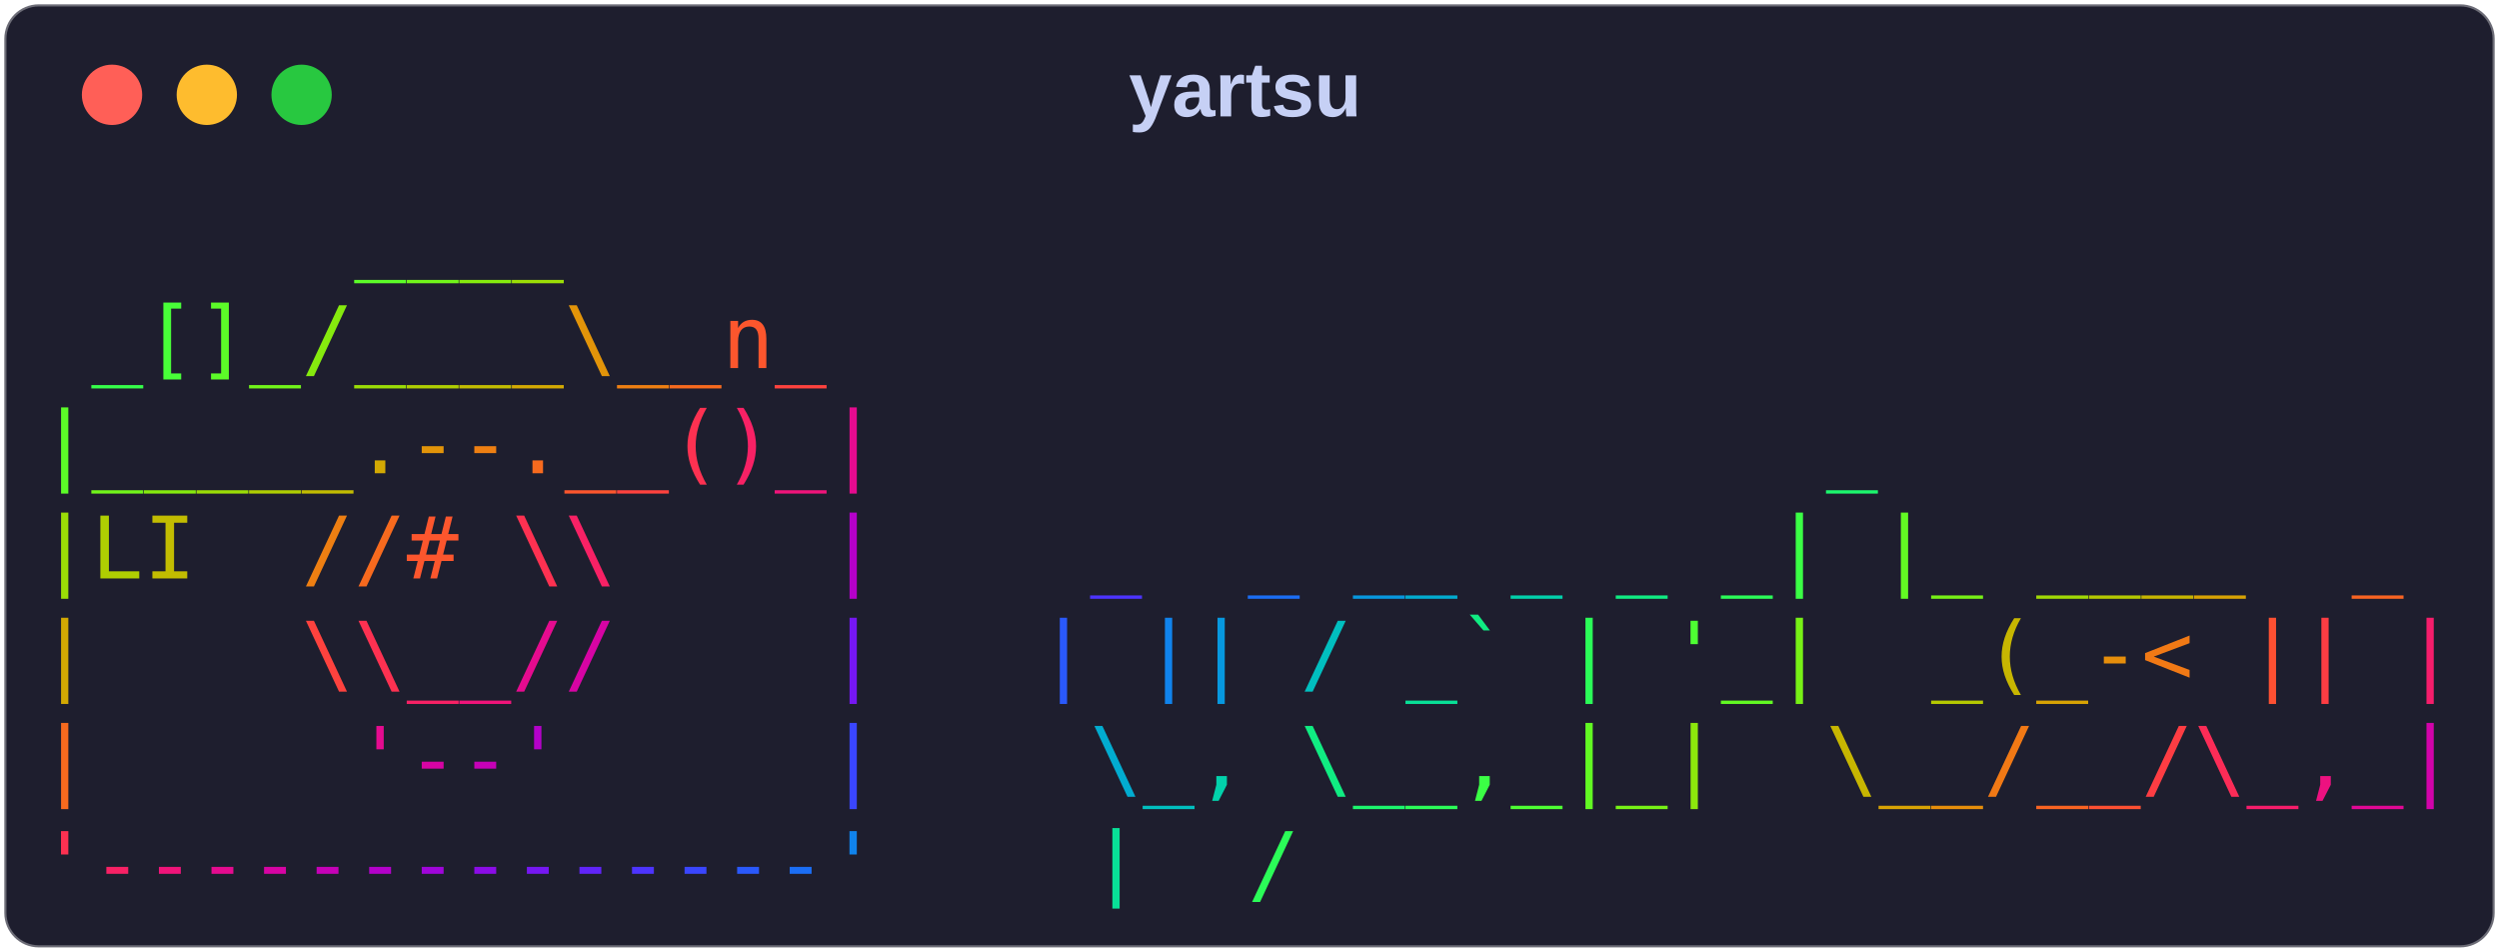
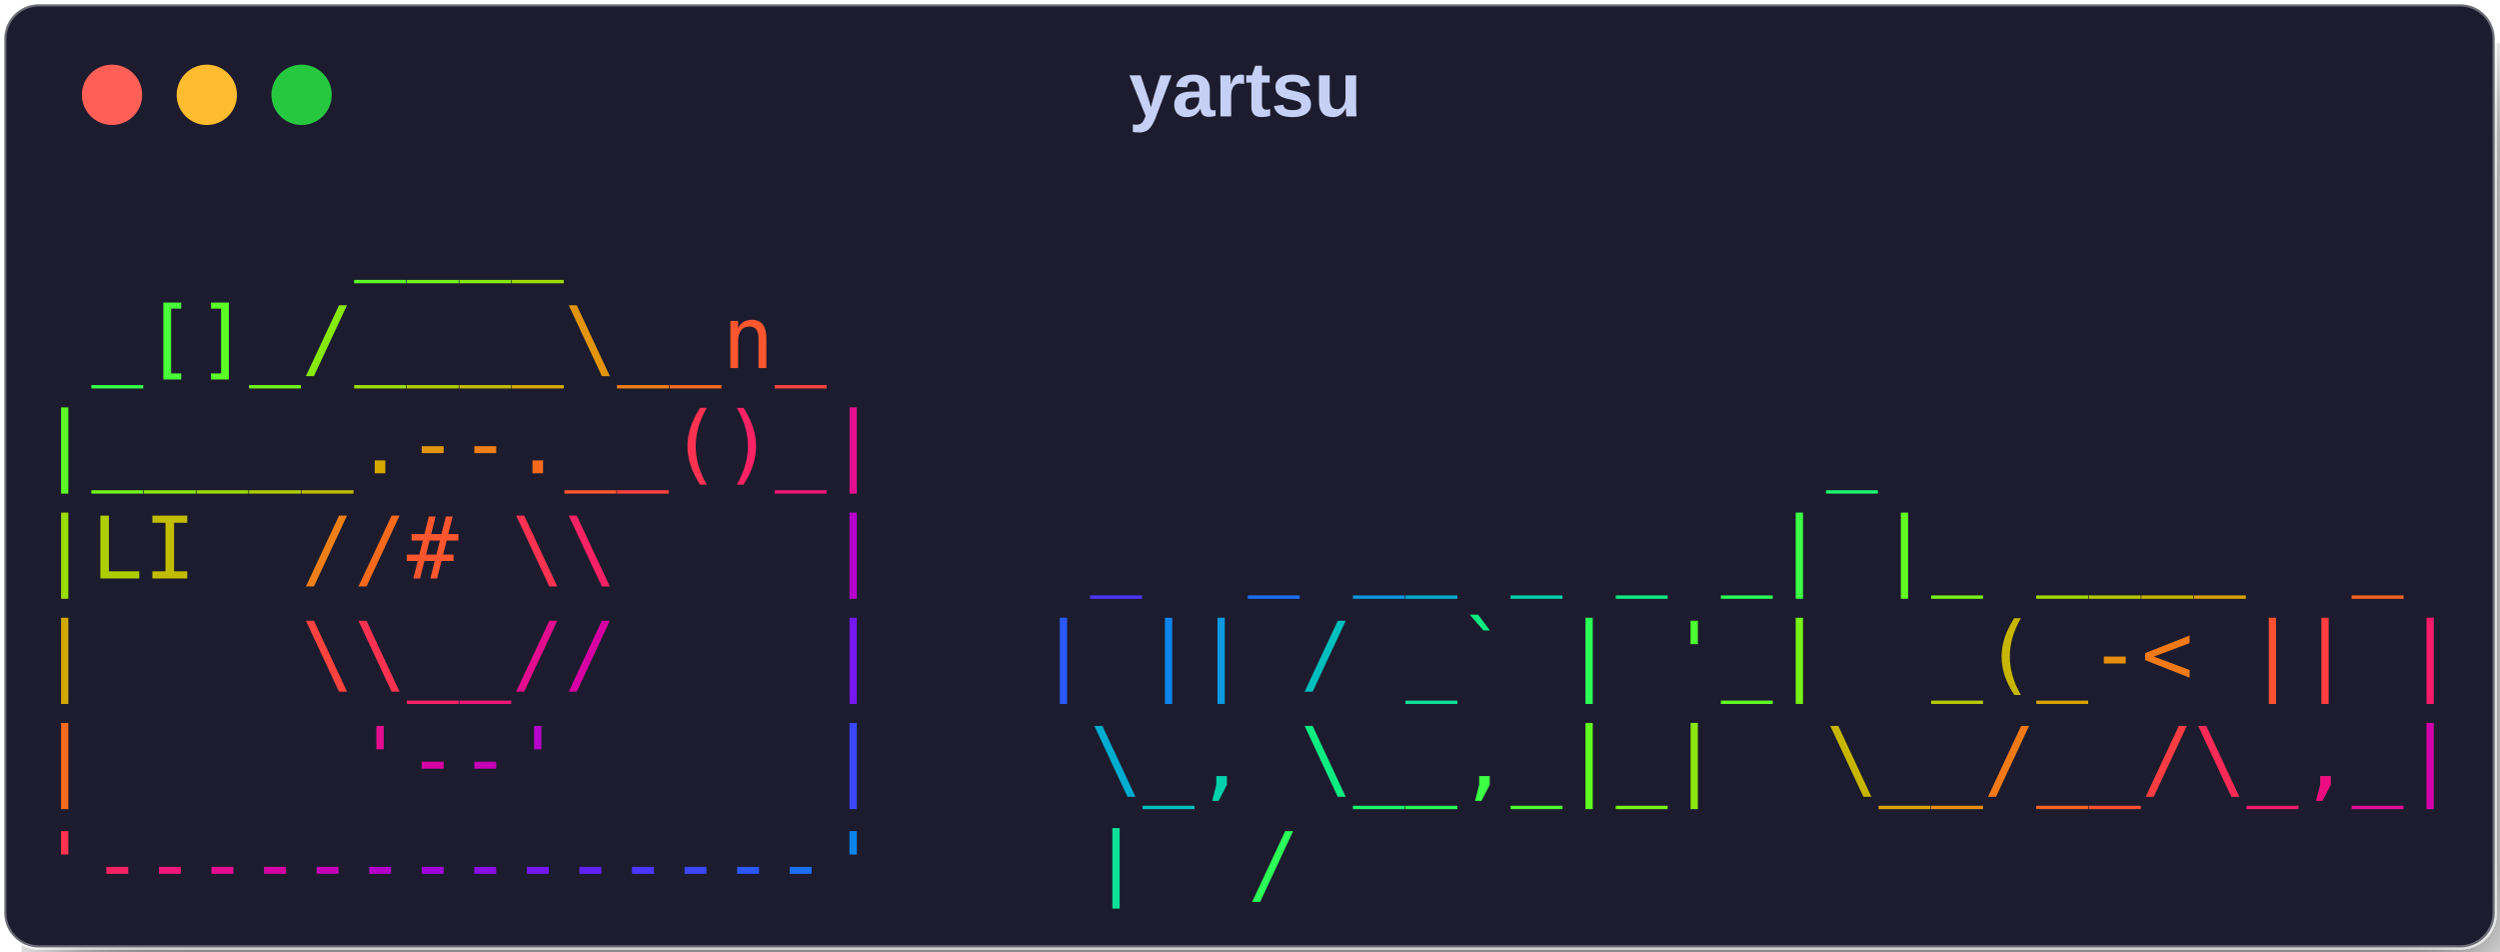
- <svg xmlns="http://www.w3.org/2000/svg" class="rich-terminal" viewBox="0 0 580 220.8">
+ <svg xmlns="http://www.w3.org/2000/svg" class="rich-terminal shadow" viewBox="0 0 580 220.8">
  <style>
    @font-face {
        font-family: "Fira Code";
        src: local("FiraCode-Regular"),
            url("https://cdn.jsdelivr.net/gh/ryanoasis/nerd-fonts@2.1.0/patched-fonts/FiraCode/Regular/complete/Fira%20Code%20Regular%20Nerd%20Font%20Complete.ttf") format("truetype");
        font-style: normal;
        font-weight: 400;
    }
    @font-face {
        font-family: "Fira Code";
        src: local("FiraCode-Bold"),
            url("https://cdn.jsdelivr.net/gh/ryanoasis/nerd-fonts@2.1.0/patched-fonts/FiraCode/Bold/complete/Fira%20Code%20Bold%20Nerd%20Font%20Complete.ttf") format("truetype");
        font-style: bold;
        font-weight: 700;
    }
    .terminal-470432081-matrix {
        font-family: Fira Code, monospace;
        font-size: 20px;
        line-height: 24.4px;
        font-variant-east-asian: full-width;
    }
    .terminal-470432081-title {
        font-size: 18px;
        font-weight: bold;
        font-family: arial;
+     }
+     .shadow {
+         -webkit-filter: drop-shadow( 5px 10px 15px rgba(0, 0, 0, .7));
+         filter: drop-shadow( 5px 10px 15px rgba(0, 0, 0, .7));
    }
    .terminal-470432081-r1 { fill: #06dc9d }
.terminal-470432081-r2 { fill: #0de988 }
.terminal-470432081-r3 { fill: #18f373 }
.terminal-470432081-r4 { fill: #26fa5e }
.terminal-470432081-r5 { fill: #36fe4a }
.terminal-470432081-r6 { fill: #48fe38 }
.terminal-470432081-r7 { fill: #5cfb28 }
.terminal-470432081-r8 { fill: #71f41a }
.terminal-470432081-r9 { fill: #86ea0e }
.terminal-470432081-r10 { fill: #9bdd06 }
.terminal-470432081-r11 { fill: #c6d0f5 }
.terminal-470432081-r12 { fill: #afce02 }
.terminal-470432081-r13 { fill: #c2bc01 }
.terminal-470432081-r14 { fill: #d3a903 }
.terminal-470432081-r15 { fill: #e29409 }
.terminal-470432081-r16 { fill: #ee7f12 }
.terminal-470432081-r17 { fill: #f76a1e }
.terminal-470432081-r18 { fill: #fc562d }
.terminal-470432081-r19 { fill: #fe423e }
.terminal-470432081-r20 { fill: #fd3151 }
.terminal-470432081-r21 { fill: #f82165 }
.terminal-470432081-r22 { fill: #f0147a }
.terminal-470432081-r23 { fill: #e50b8f }
.terminal-470432081-r24 { fill: #d704a4 }
.terminal-470432081-r25 { fill: #c601b7 }
.terminal-470432081-r26 { fill: #b401ca }
.terminal-470432081-r27 { fill: #a005da }
.terminal-470432081-r28 { fill: #8b0ce7 }
.terminal-470432081-r29 { fill: #7617f2 }
.terminal-470432081-r30 { fill: #6124f9 }
.terminal-470432081-r31 { fill: #4d34fe }
.terminal-470432081-r32 { fill: #3a46fe }
.terminal-470432081-r33 { fill: #2a59fb }
.terminal-470432081-r34 { fill: #1b6ef5 }
.terminal-470432081-r35 { fill: #1083ec }
.terminal-470432081-r36 { fill: #0798df }
.terminal-470432081-r37 { fill: #02acd0 }
.terminal-470432081-r38 { fill: #01bfbf }
.terminal-470432081-r39 { fill: #02d1ab }
.terminal-470432081-r40 { fill: #08e097 }
.terminal-470432081-r41 { fill: #10ec82 }
.terminal-470432081-r42 { fill: #1cf66d }
.terminal-470432081-r43 { fill: #2bfc58 }
.terminal-470432081-r44 { fill: #3bfe45 }
.terminal-470432081-r45 { fill: #4efe33 }
.terminal-470432081-r46 { fill: #62f923 }
.terminal-470432081-r47 { fill: #77f116 }
.terminal-470432081-r48 { fill: #8ce70c }
.terminal-470432081-r49 { fill: #a1d905 }
.terminal-470432081-r50 { fill: #b5c901 }
.terminal-470432081-r51 { fill: #c7b601 }
.terminal-470432081-r52 { fill: #d8a304 }
.terminal-470432081-r53 { fill: #e68e0b }
.terminal-470432081-r54 { fill: #f17915 }
.terminal-470432081-r55 { fill: #f96422 }
.terminal-470432081-r56 { fill: #fd5032 }
.terminal-470432081-r57 { fill: #fe3d43 }
.terminal-470432081-r58 { fill: #fc2c57 }
.terminal-470432081-r59 { fill: #f61d6b }
.terminal-470432081-r60 { fill: #ed1180 }
.terminal-470432081-r61 { fill: #e10895 }
.terminal-470432081-r62 { fill: #d203aa }
    </style>
  <defs>
    <clipPath id="terminal-470432081-clip-terminal">
      <rect x="0" y="0" width="560.2" height="169.8" />
    </clipPath>
    <clipPath id="terminal-470432081-line-0">
      <rect x="0" y="1.5" width="561.2" height="24.65" />
    </clipPath>
    <clipPath id="terminal-470432081-line-1">
      <rect x="0" y="25.9" width="561.2" height="24.65" />
    </clipPath>
    <clipPath id="terminal-470432081-line-2">
      <rect x="0" y="50.3" width="561.2" height="24.65" />
    </clipPath>
    <clipPath id="terminal-470432081-line-3">
      <rect x="0" y="74.7" width="561.2" height="24.65" />
    </clipPath>
    <clipPath id="terminal-470432081-line-4">
      <rect x="0" y="99.1" width="561.2" height="24.65" />
    </clipPath>
    <clipPath id="terminal-470432081-line-5">
      <rect x="0" y="123.5" width="561.2" height="24.65" />
    </clipPath>
  </defs>
  <rect fill="#1e1e2e" stroke="rgba(255,255,255,0.35)" stroke-width="1" x="1" y="1" width="578" height="218.8" rx="8" />
  <text class="terminal-470432081-title" fill="#c6d0f5" text-anchor="middle" x="289" y="27">yartsu</text>
  <g transform="translate(26,22)">
    <circle cx="0" cy="0" r="7" fill="#ff5f57" />
    <circle cx="22" cy="0" r="7" fill="#febc2e" />
    <circle cx="44" cy="0" r="7" fill="#28c840" />
  </g>
  <g transform="translate(9, 41)" clip-path="url(#terminal-470432081-clip-terminal)">
    <g class="terminal-470432081-matrix">
      <text class="terminal-470432081-r7" x="73.2" y="20" textLength="12.2" clip-path="url(#terminal-470432081-line-0)">_</text>
      <text class="terminal-470432081-r8" x="85.4" y="20" textLength="12.2" clip-path="url(#terminal-470432081-line-0)">_</text>
      <text class="terminal-470432081-r9" x="97.6" y="20" textLength="12.2" clip-path="url(#terminal-470432081-line-0)">_</text>
      <text class="terminal-470432081-r10" x="109.8" y="20" textLength="12.2" clip-path="url(#terminal-470432081-line-0)">_</text>
      <text class="terminal-470432081-r11" x="561.2" y="20" textLength="12.2" clip-path="url(#terminal-470432081-line-0)">
</text>
      <text class="terminal-470432081-r5" x="12.2" y="44.4" textLength="12.2" clip-path="url(#terminal-470432081-line-1)">_</text>
      <text class="terminal-470432081-r6" x="24.4" y="44.4" textLength="12.2" clip-path="url(#terminal-470432081-line-1)">[</text>
      <text class="terminal-470432081-r7" x="36.6" y="44.4" textLength="12.2" clip-path="url(#terminal-470432081-line-1)">]</text>
      <text class="terminal-470432081-r8" x="48.8" y="44.4" textLength="12.2" clip-path="url(#terminal-470432081-line-1)">_</text>
      <text class="terminal-470432081-r9" x="61" y="44.4" textLength="12.2" clip-path="url(#terminal-470432081-line-1)">/</text>
      <text class="terminal-470432081-r10" x="73.2" y="44.4" textLength="12.2" clip-path="url(#terminal-470432081-line-1)">_</text>
      <text class="terminal-470432081-r12" x="85.4" y="44.4" textLength="12.2" clip-path="url(#terminal-470432081-line-1)">_</text>
      <text class="terminal-470432081-r13" x="97.6" y="44.4" textLength="12.2" clip-path="url(#terminal-470432081-line-1)">_</text>
      <text class="terminal-470432081-r14" x="109.8" y="44.4" textLength="12.2" clip-path="url(#terminal-470432081-line-1)">_</text>
      <text class="terminal-470432081-r15" x="122" y="44.4" textLength="12.2" clip-path="url(#terminal-470432081-line-1)">\</text>
      <text class="terminal-470432081-r16" x="134.2" y="44.4" textLength="12.2" clip-path="url(#terminal-470432081-line-1)">_</text>
      <text class="terminal-470432081-r17" x="146.4" y="44.4" textLength="12.2" clip-path="url(#terminal-470432081-line-1)">_</text>
      <text class="terminal-470432081-r18" x="158.6" y="44.4" textLength="12.2" clip-path="url(#terminal-470432081-line-1)">n</text>
      <text class="terminal-470432081-r19" x="170.8" y="44.4" textLength="12.2" clip-path="url(#terminal-470432081-line-1)">_</text>
      <text class="terminal-470432081-r11" x="561.2" y="44.4" textLength="12.2" clip-path="url(#terminal-470432081-line-1)">
</text>
      <text class="terminal-470432081-r7" x="0" y="68.8" textLength="12.2" clip-path="url(#terminal-470432081-line-2)">|</text>
      <text class="terminal-470432081-r8" x="12.2" y="68.8" textLength="12.2" clip-path="url(#terminal-470432081-line-2)">_</text>
      <text class="terminal-470432081-r9" x="24.4" y="68.8" textLength="12.2" clip-path="url(#terminal-470432081-line-2)">_</text>
      <text class="terminal-470432081-r10" x="36.6" y="68.8" textLength="12.2" clip-path="url(#terminal-470432081-line-2)">_</text>
      <text class="terminal-470432081-r12" x="48.8" y="68.8" textLength="12.2" clip-path="url(#terminal-470432081-line-2)">_</text>
      <text class="terminal-470432081-r13" x="61" y="68.8" textLength="12.2" clip-path="url(#terminal-470432081-line-2)">_</text>
      <text class="terminal-470432081-r14" x="73.2" y="68.8" textLength="12.2" clip-path="url(#terminal-470432081-line-2)">.</text>
      <text class="terminal-470432081-r15" x="85.4" y="68.8" textLength="12.2" clip-path="url(#terminal-470432081-line-2)">-</text>
      <text class="terminal-470432081-r16" x="97.6" y="68.8" textLength="12.2" clip-path="url(#terminal-470432081-line-2)">-</text>
      <text class="terminal-470432081-r17" x="109.8" y="68.8" textLength="12.2" clip-path="url(#terminal-470432081-line-2)">.</text>
      <text class="terminal-470432081-r18" x="122" y="68.8" textLength="12.2" clip-path="url(#terminal-470432081-line-2)">_</text>
      <text class="terminal-470432081-r19" x="134.2" y="68.8" textLength="12.2" clip-path="url(#terminal-470432081-line-2)">_</text>
      <text class="terminal-470432081-r20" x="146.4" y="68.8" textLength="12.2" clip-path="url(#terminal-470432081-line-2)">(</text>
      <text class="terminal-470432081-r21" x="158.6" y="68.8" textLength="12.2" clip-path="url(#terminal-470432081-line-2)">)</text>
      <text class="terminal-470432081-r22" x="170.8" y="68.8" textLength="12.2" clip-path="url(#terminal-470432081-line-2)">_</text>
      <text class="terminal-470432081-r23" x="183" y="68.8" textLength="12.2" clip-path="url(#terminal-470432081-line-2)">|</text>
      <text class="terminal-470432081-r42" x="414.8" y="68.8" textLength="12.2" clip-path="url(#terminal-470432081-line-2)">_</text>
      <text class="terminal-470432081-r11" x="561.2" y="68.8" textLength="12.2" clip-path="url(#terminal-470432081-line-2)">
</text>
      <text class="terminal-470432081-r10" x="0" y="93.2" textLength="12.2" clip-path="url(#terminal-470432081-line-3)">|</text>
      <text class="terminal-470432081-r12" x="12.2" y="93.2" textLength="12.2" clip-path="url(#terminal-470432081-line-3)">L</text>
      <text class="terminal-470432081-r13" x="24.4" y="93.2" textLength="12.2" clip-path="url(#terminal-470432081-line-3)">I</text>
      <text class="terminal-470432081-r16" x="61" y="93.2" textLength="12.2" clip-path="url(#terminal-470432081-line-3)">/</text>
      <text class="terminal-470432081-r17" x="73.2" y="93.2" textLength="12.2" clip-path="url(#terminal-470432081-line-3)">/</text>
      <text class="terminal-470432081-r18" x="85.4" y="93.2" textLength="12.2" clip-path="url(#terminal-470432081-line-3)">#</text>
      <text class="terminal-470432081-r20" x="109.8" y="93.2" textLength="12.2" clip-path="url(#terminal-470432081-line-3)">\</text>
      <text class="terminal-470432081-r21" x="122" y="93.2" textLength="12.2" clip-path="url(#terminal-470432081-line-3)">\</text>
      <text class="terminal-470432081-r26" x="183" y="93.2" textLength="12.2" clip-path="url(#terminal-470432081-line-3)">|</text>
      <text class="terminal-470432081-r31" x="244" y="93.2" textLength="12.2" clip-path="url(#terminal-470432081-line-3)">_</text>
      <text class="terminal-470432081-r34" x="280.6" y="93.2" textLength="12.2" clip-path="url(#terminal-470432081-line-3)">_</text>
      <text class="terminal-470432081-r36" x="305" y="93.2" textLength="12.2" clip-path="url(#terminal-470432081-line-3)">_</text>
      <text class="terminal-470432081-r37" x="317.2" y="93.2" textLength="12.2" clip-path="url(#terminal-470432081-line-3)">_</text>
      <text class="terminal-470432081-r39" x="341.6" y="93.2" textLength="12.2" clip-path="url(#terminal-470432081-line-3)">_</text>
      <text class="terminal-470432081-r41" x="366" y="93.2" textLength="12.2" clip-path="url(#terminal-470432081-line-3)">_</text>
      <text class="terminal-470432081-r43" x="390.4" y="93.2" textLength="12.2" clip-path="url(#terminal-470432081-line-3)">_</text>
      <text class="terminal-470432081-r44" x="402.6" y="93.2" textLength="12.2" clip-path="url(#terminal-470432081-line-3)">|</text>
      <text class="terminal-470432081-r46" x="427" y="93.2" textLength="12.2" clip-path="url(#terminal-470432081-line-3)">|</text>
      <text class="terminal-470432081-r47" x="439.2" y="93.2" textLength="12.2" clip-path="url(#terminal-470432081-line-3)">_</text>
      <text class="terminal-470432081-r49" x="463.6" y="93.2" textLength="12.2" clip-path="url(#terminal-470432081-line-3)">_</text>
      <text class="terminal-470432081-r50" x="475.8" y="93.2" textLength="12.2" clip-path="url(#terminal-470432081-line-3)">_</text>
      <text class="terminal-470432081-r51" x="488" y="93.2" textLength="12.2" clip-path="url(#terminal-470432081-line-3)">_</text>
      <text class="terminal-470432081-r52" x="500.2" y="93.2" textLength="12.2" clip-path="url(#terminal-470432081-line-3)">_</text>
      <text class="terminal-470432081-r55" x="536.8" y="93.2" textLength="12.2" clip-path="url(#terminal-470432081-line-3)">_</text>
      <text class="terminal-470432081-r11" x="561.2" y="93.2" textLength="12.2" clip-path="url(#terminal-470432081-line-3)">
</text>
      <text class="terminal-470432081-r14" x="0" y="117.6" textLength="12.2" clip-path="url(#terminal-470432081-line-4)">|</text>
      <text class="terminal-470432081-r19" x="61" y="117.6" textLength="12.2" clip-path="url(#terminal-470432081-line-4)">\</text>
      <text class="terminal-470432081-r20" x="73.2" y="117.6" textLength="12.2" clip-path="url(#terminal-470432081-line-4)">\</text>
      <text class="terminal-470432081-r21" x="85.4" y="117.6" textLength="12.2" clip-path="url(#terminal-470432081-line-4)">_</text>
      <text class="terminal-470432081-r22" x="97.6" y="117.6" textLength="12.2" clip-path="url(#terminal-470432081-line-4)">_</text>
      <text class="terminal-470432081-r23" x="109.8" y="117.6" textLength="12.2" clip-path="url(#terminal-470432081-line-4)">/</text>
      <text class="terminal-470432081-r24" x="122" y="117.6" textLength="12.2" clip-path="url(#terminal-470432081-line-4)">/</text>
      <text class="terminal-470432081-r29" x="183" y="117.6" textLength="12.2" clip-path="url(#terminal-470432081-line-4)">|</text>
      <text class="terminal-470432081-r33" x="231.8" y="117.6" textLength="12.2" clip-path="url(#terminal-470432081-line-4)">|</text>
      <text class="terminal-470432081-r35" x="256.2" y="117.6" textLength="12.2" clip-path="url(#terminal-470432081-line-4)">|</text>
      <text class="terminal-470432081-r36" x="268.4" y="117.6" textLength="12.2" clip-path="url(#terminal-470432081-line-4)">|</text>
      <text class="terminal-470432081-r38" x="292.8" y="117.6" textLength="12.2" clip-path="url(#terminal-470432081-line-4)">/</text>
      <text class="terminal-470432081-r40" x="317.2" y="117.6" textLength="12.2" clip-path="url(#terminal-470432081-line-4)">_</text>
      <text class="terminal-470432081-r41" x="329.4" y="117.6" textLength="12.2" clip-path="url(#terminal-470432081-line-4)">`</text>
      <text class="terminal-470432081-r43" x="353.8" y="117.6" textLength="12.2" clip-path="url(#terminal-470432081-line-4)">|</text>
      <text class="terminal-470432081-r45" x="378.2" y="117.6" textLength="12.2" clip-path="url(#terminal-470432081-line-4)">'</text>
      <text class="terminal-470432081-r46" x="390.4" y="117.6" textLength="12.2" clip-path="url(#terminal-470432081-line-4)">_</text>
      <text class="terminal-470432081-r47" x="402.6" y="117.6" textLength="12.2" clip-path="url(#terminal-470432081-line-4)">|</text>
      <text class="terminal-470432081-r50" x="439.2" y="117.6" textLength="12.2" clip-path="url(#terminal-470432081-line-4)">_</text>
      <text class="terminal-470432081-r51" x="451.4" y="117.6" textLength="12.2" clip-path="url(#terminal-470432081-line-4)">(</text>
      <text class="terminal-470432081-r52" x="463.6" y="117.6" textLength="12.2" clip-path="url(#terminal-470432081-line-4)">_</text>
      <text class="terminal-470432081-r53" x="475.8" y="117.6" textLength="12.2" clip-path="url(#terminal-470432081-line-4)">-</text>
      <text class="terminal-470432081-r54" x="488" y="117.6" textLength="12.2" clip-path="url(#terminal-470432081-line-4)">&lt;</text>
      <text class="terminal-470432081-r56" x="512.4" y="117.6" textLength="12.2" clip-path="url(#terminal-470432081-line-4)">|</text>
      <text class="terminal-470432081-r57" x="524.6" y="117.6" textLength="12.2" clip-path="url(#terminal-470432081-line-4)">|</text>
      <text class="terminal-470432081-r59" x="549" y="117.6" textLength="12.2" clip-path="url(#terminal-470432081-line-4)">|</text>
      <text class="terminal-470432081-r11" x="561.2" y="117.6" textLength="12.2" clip-path="url(#terminal-470432081-line-4)">
</text>
      <text class="terminal-470432081-r17" x="0" y="142" textLength="12.2" clip-path="url(#terminal-470432081-line-5)">|</text>
      <text class="terminal-470432081-r23" x="73.2" y="142" textLength="12.2" clip-path="url(#terminal-470432081-line-5)">'</text>
      <text class="terminal-470432081-r24" x="85.4" y="142" textLength="12.2" clip-path="url(#terminal-470432081-line-5)">-</text>
      <text class="terminal-470432081-r25" x="97.6" y="142" textLength="12.2" clip-path="url(#terminal-470432081-line-5)">-</text>
      <text class="terminal-470432081-r26" x="109.8" y="142" textLength="12.2" clip-path="url(#terminal-470432081-line-5)">'</text>
      <text class="terminal-470432081-r32" x="183" y="142" textLength="12.2" clip-path="url(#terminal-470432081-line-5)">|</text>
      <text class="terminal-470432081-r37" x="244" y="142" textLength="12.2" clip-path="url(#terminal-470432081-line-5)">\</text>
      <text class="terminal-470432081-r38" x="256.2" y="142" textLength="12.2" clip-path="url(#terminal-470432081-line-5)">_</text>
      <text class="terminal-470432081-r39" x="268.4" y="142" textLength="12.2" clip-path="url(#terminal-470432081-line-5)">,</text>
      <text class="terminal-470432081-r41" x="292.8" y="142" textLength="12.2" clip-path="url(#terminal-470432081-line-5)">\</text>
      <text class="terminal-470432081-r42" x="305" y="142" textLength="12.2" clip-path="url(#terminal-470432081-line-5)">_</text>
      <text class="terminal-470432081-r43" x="317.2" y="142" textLength="12.2" clip-path="url(#terminal-470432081-line-5)">_</text>
      <text class="terminal-470432081-r44" x="329.4" y="142" textLength="12.2" clip-path="url(#terminal-470432081-line-5)">,</text>
      <text class="terminal-470432081-r45" x="341.6" y="142" textLength="12.2" clip-path="url(#terminal-470432081-line-5)">_</text>
      <text class="terminal-470432081-r46" x="353.8" y="142" textLength="12.2" clip-path="url(#terminal-470432081-line-5)">|</text>
      <text class="terminal-470432081-r47" x="366" y="142" textLength="12.2" clip-path="url(#terminal-470432081-line-5)">_</text>
      <text class="terminal-470432081-r48" x="378.2" y="142" textLength="12.2" clip-path="url(#terminal-470432081-line-5)">|</text>
      <text class="terminal-470432081-r51" x="414.8" y="142" textLength="12.2" clip-path="url(#terminal-470432081-line-5)">\</text>
      <text class="terminal-470432081-r52" x="427" y="142" textLength="12.2" clip-path="url(#terminal-470432081-line-5)">_</text>
      <text class="terminal-470432081-r53" x="439.2" y="142" textLength="12.2" clip-path="url(#terminal-470432081-line-5)">_</text>
      <text class="terminal-470432081-r54" x="451.4" y="142" textLength="12.2" clip-path="url(#terminal-470432081-line-5)">/</text>
      <text class="terminal-470432081-r55" x="463.6" y="142" textLength="12.2" clip-path="url(#terminal-470432081-line-5)">_</text>
      <text class="terminal-470432081-r56" x="475.8" y="142" textLength="12.2" clip-path="url(#terminal-470432081-line-5)">_</text>
      <text class="terminal-470432081-r57" x="488" y="142" textLength="12.2" clip-path="url(#terminal-470432081-line-5)">/</text>
      <text class="terminal-470432081-r58" x="500.2" y="142" textLength="12.2" clip-path="url(#terminal-470432081-line-5)">\</text>
      <text class="terminal-470432081-r59" x="512.4" y="142" textLength="12.2" clip-path="url(#terminal-470432081-line-5)">_</text>
      <text class="terminal-470432081-r60" x="524.6" y="142" textLength="12.2" clip-path="url(#terminal-470432081-line-5)">,</text>
      <text class="terminal-470432081-r61" x="536.8" y="142" textLength="12.2" clip-path="url(#terminal-470432081-line-5)">_</text>
      <text class="terminal-470432081-r62" x="549" y="142" textLength="12.2" clip-path="url(#terminal-470432081-line-5)">|</text>
      <text class="terminal-470432081-r11" x="561.2" y="142" textLength="12.2" clip-path="url(#terminal-470432081-line-5)">
</text>
      <text class="terminal-470432081-r20" x="0" y="166.4" textLength="12.2" clip-path="url(#terminal-470432081-line-6)">'</text>
      <text class="terminal-470432081-r21" x="12.2" y="166.4" textLength="12.2" clip-path="url(#terminal-470432081-line-6)">-</text>
      <text class="terminal-470432081-r22" x="24.4" y="166.4" textLength="12.2" clip-path="url(#terminal-470432081-line-6)">-</text>
      <text class="terminal-470432081-r23" x="36.6" y="166.4" textLength="12.2" clip-path="url(#terminal-470432081-line-6)">-</text>
      <text class="terminal-470432081-r24" x="48.8" y="166.4" textLength="12.2" clip-path="url(#terminal-470432081-line-6)">-</text>
      <text class="terminal-470432081-r25" x="61" y="166.4" textLength="12.2" clip-path="url(#terminal-470432081-line-6)">-</text>
      <text class="terminal-470432081-r26" x="73.2" y="166.4" textLength="12.2" clip-path="url(#terminal-470432081-line-6)">-</text>
      <text class="terminal-470432081-r27" x="85.4" y="166.4" textLength="12.2" clip-path="url(#terminal-470432081-line-6)">-</text>
      <text class="terminal-470432081-r28" x="97.6" y="166.4" textLength="12.2" clip-path="url(#terminal-470432081-line-6)">-</text>
      <text class="terminal-470432081-r29" x="109.8" y="166.4" textLength="12.2" clip-path="url(#terminal-470432081-line-6)">-</text>
      <text class="terminal-470432081-r30" x="122" y="166.4" textLength="12.2" clip-path="url(#terminal-470432081-line-6)">-</text>
      <text class="terminal-470432081-r31" x="134.2" y="166.4" textLength="12.2" clip-path="url(#terminal-470432081-line-6)">-</text>
      <text class="terminal-470432081-r32" x="146.4" y="166.4" textLength="12.2" clip-path="url(#terminal-470432081-line-6)">-</text>
      <text class="terminal-470432081-r33" x="158.6" y="166.4" textLength="12.2" clip-path="url(#terminal-470432081-line-6)">-</text>
      <text class="terminal-470432081-r34" x="170.8" y="166.4" textLength="12.2" clip-path="url(#terminal-470432081-line-6)">-</text>
      <text class="terminal-470432081-r35" x="183" y="166.4" textLength="12.2" clip-path="url(#terminal-470432081-line-6)">'</text>
      <text class="terminal-470432081-r40" x="244" y="166.4" textLength="12.2" clip-path="url(#terminal-470432081-line-6)">|</text>
      <text class="terminal-470432081-r41" x="256.2" y="166.4" textLength="12.2" clip-path="url(#terminal-470432081-line-6)">_</text>
      <text class="terminal-470432081-r42" x="268.4" y="166.4" textLength="12.2" clip-path="url(#terminal-470432081-line-6)">_</text>
      <text class="terminal-470432081-r43" x="280.6" y="166.4" textLength="12.2" clip-path="url(#terminal-470432081-line-6)">/</text>
      <text class="terminal-470432081-r11" x="561.2" y="166.4" textLength="12.2" clip-path="url(#terminal-470432081-line-6)">
</text>
    </g>
  </g>
</svg>
